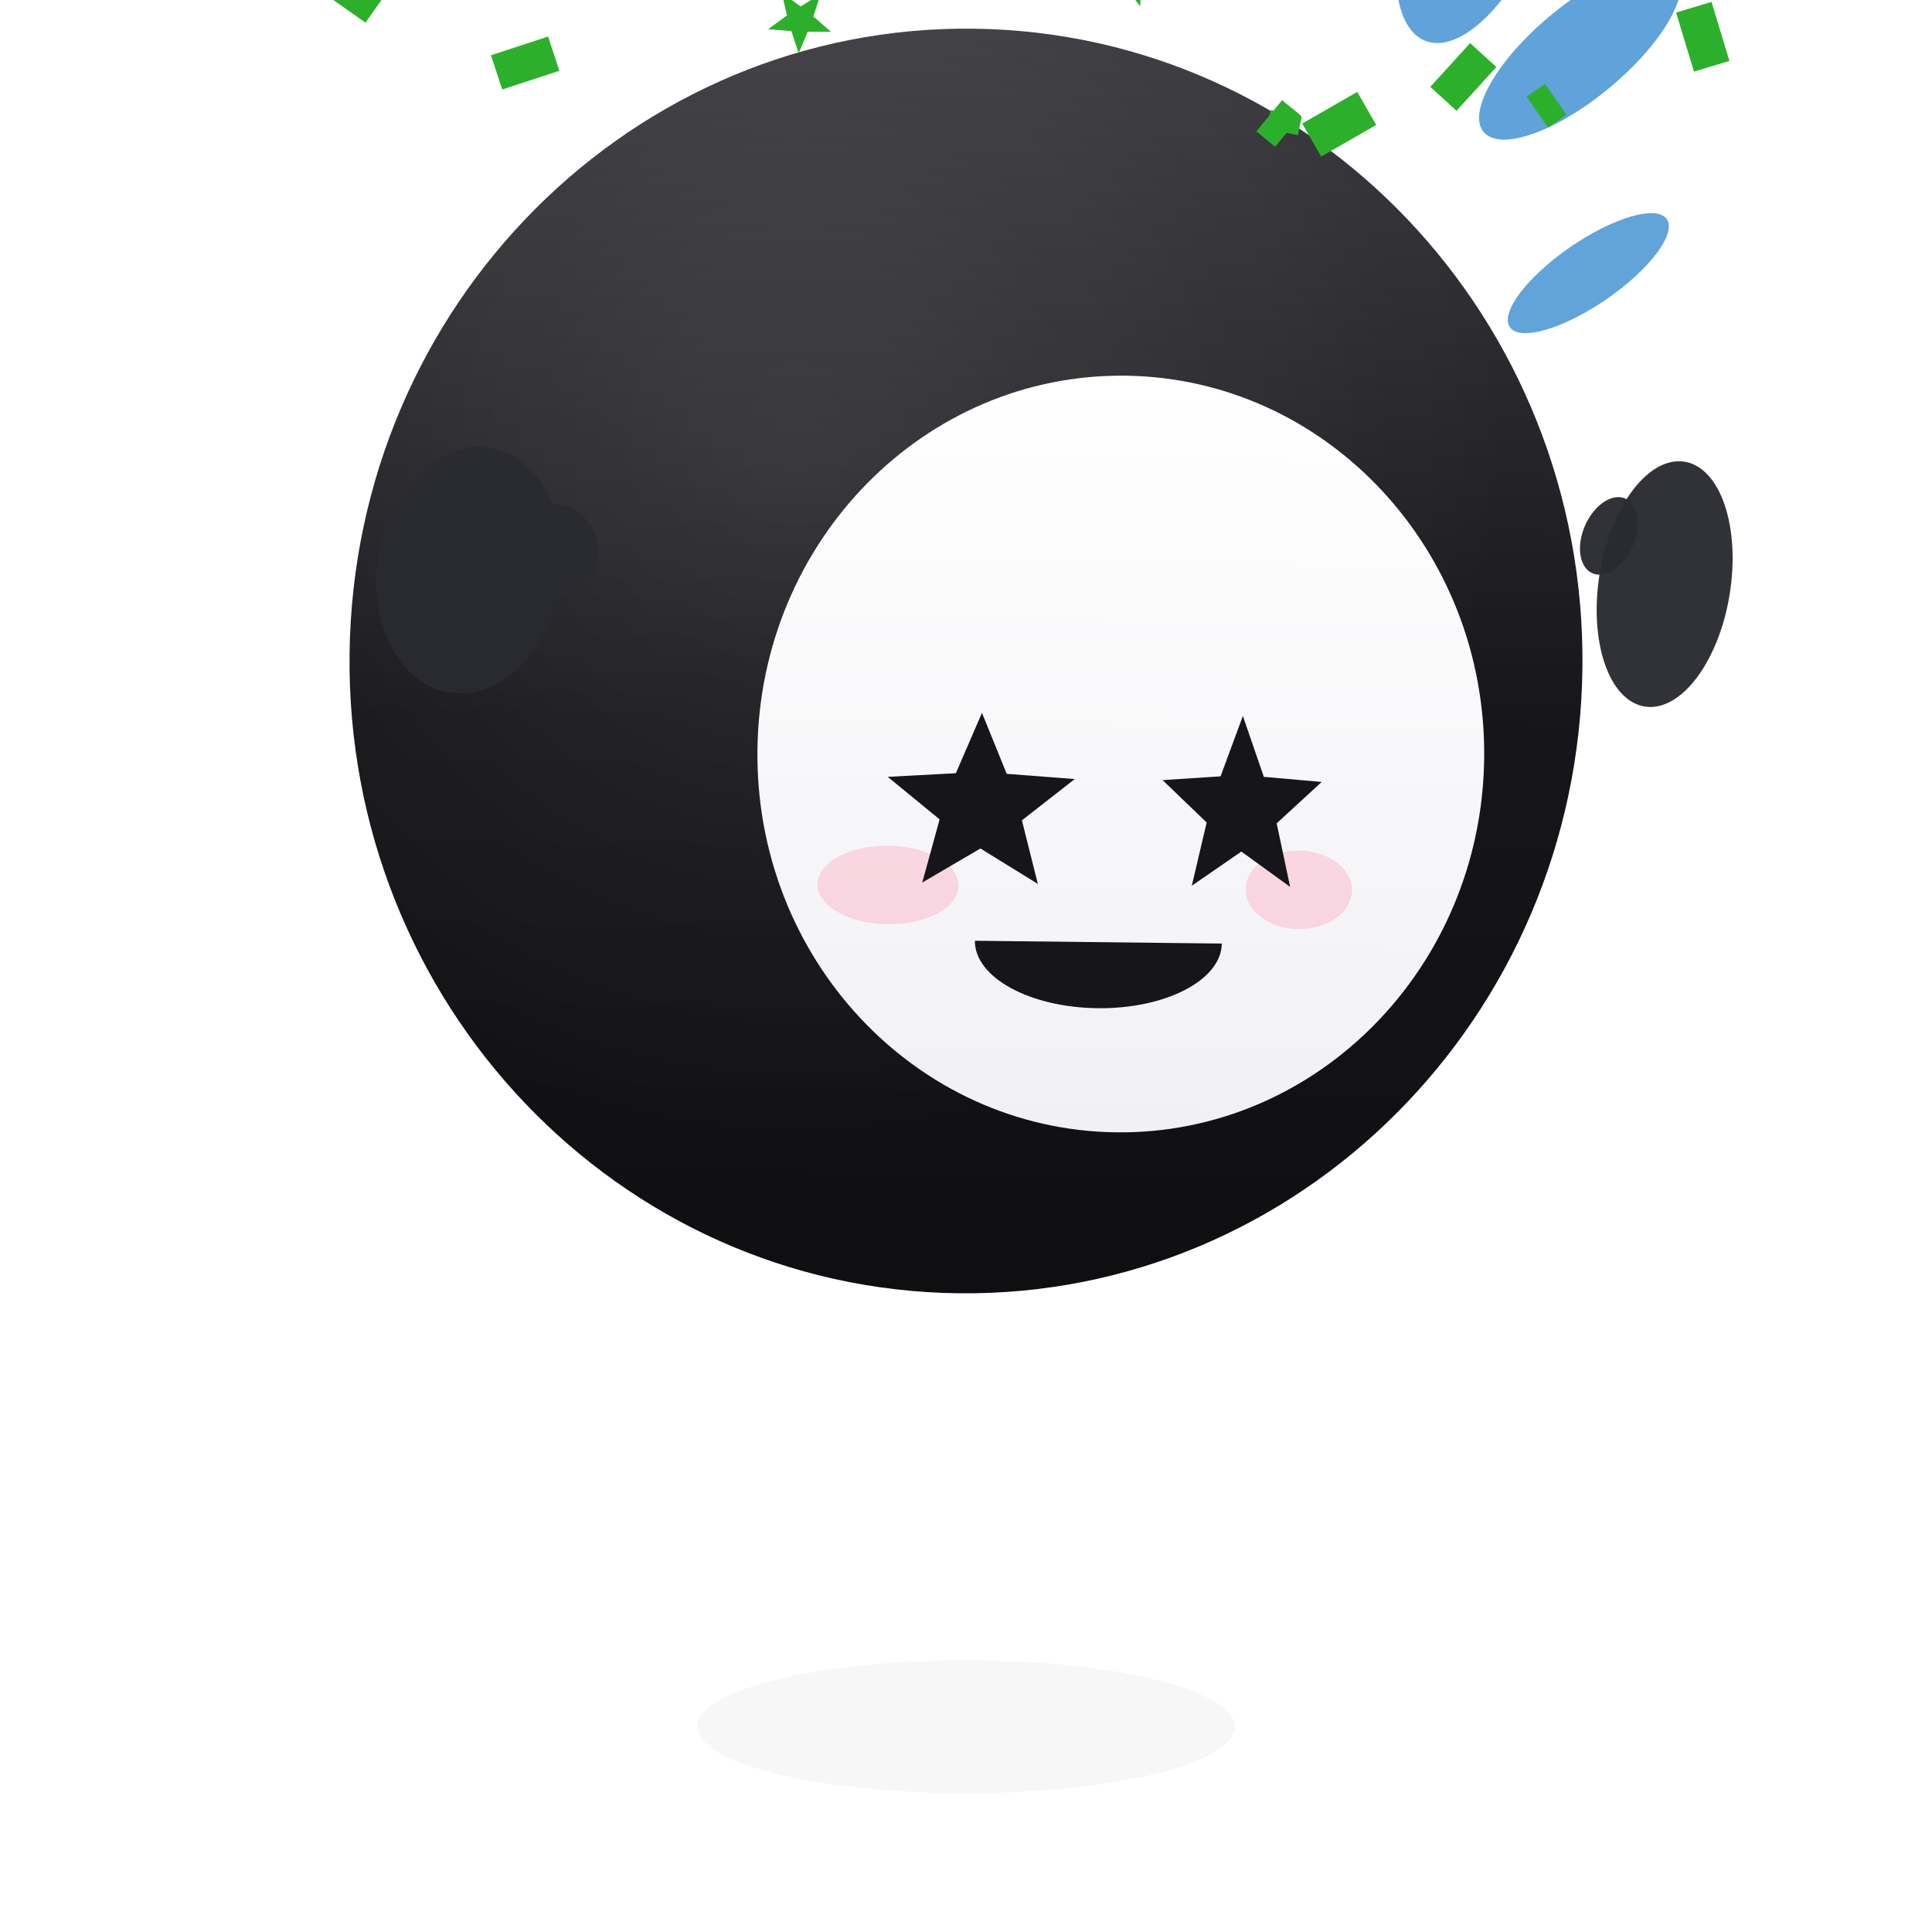
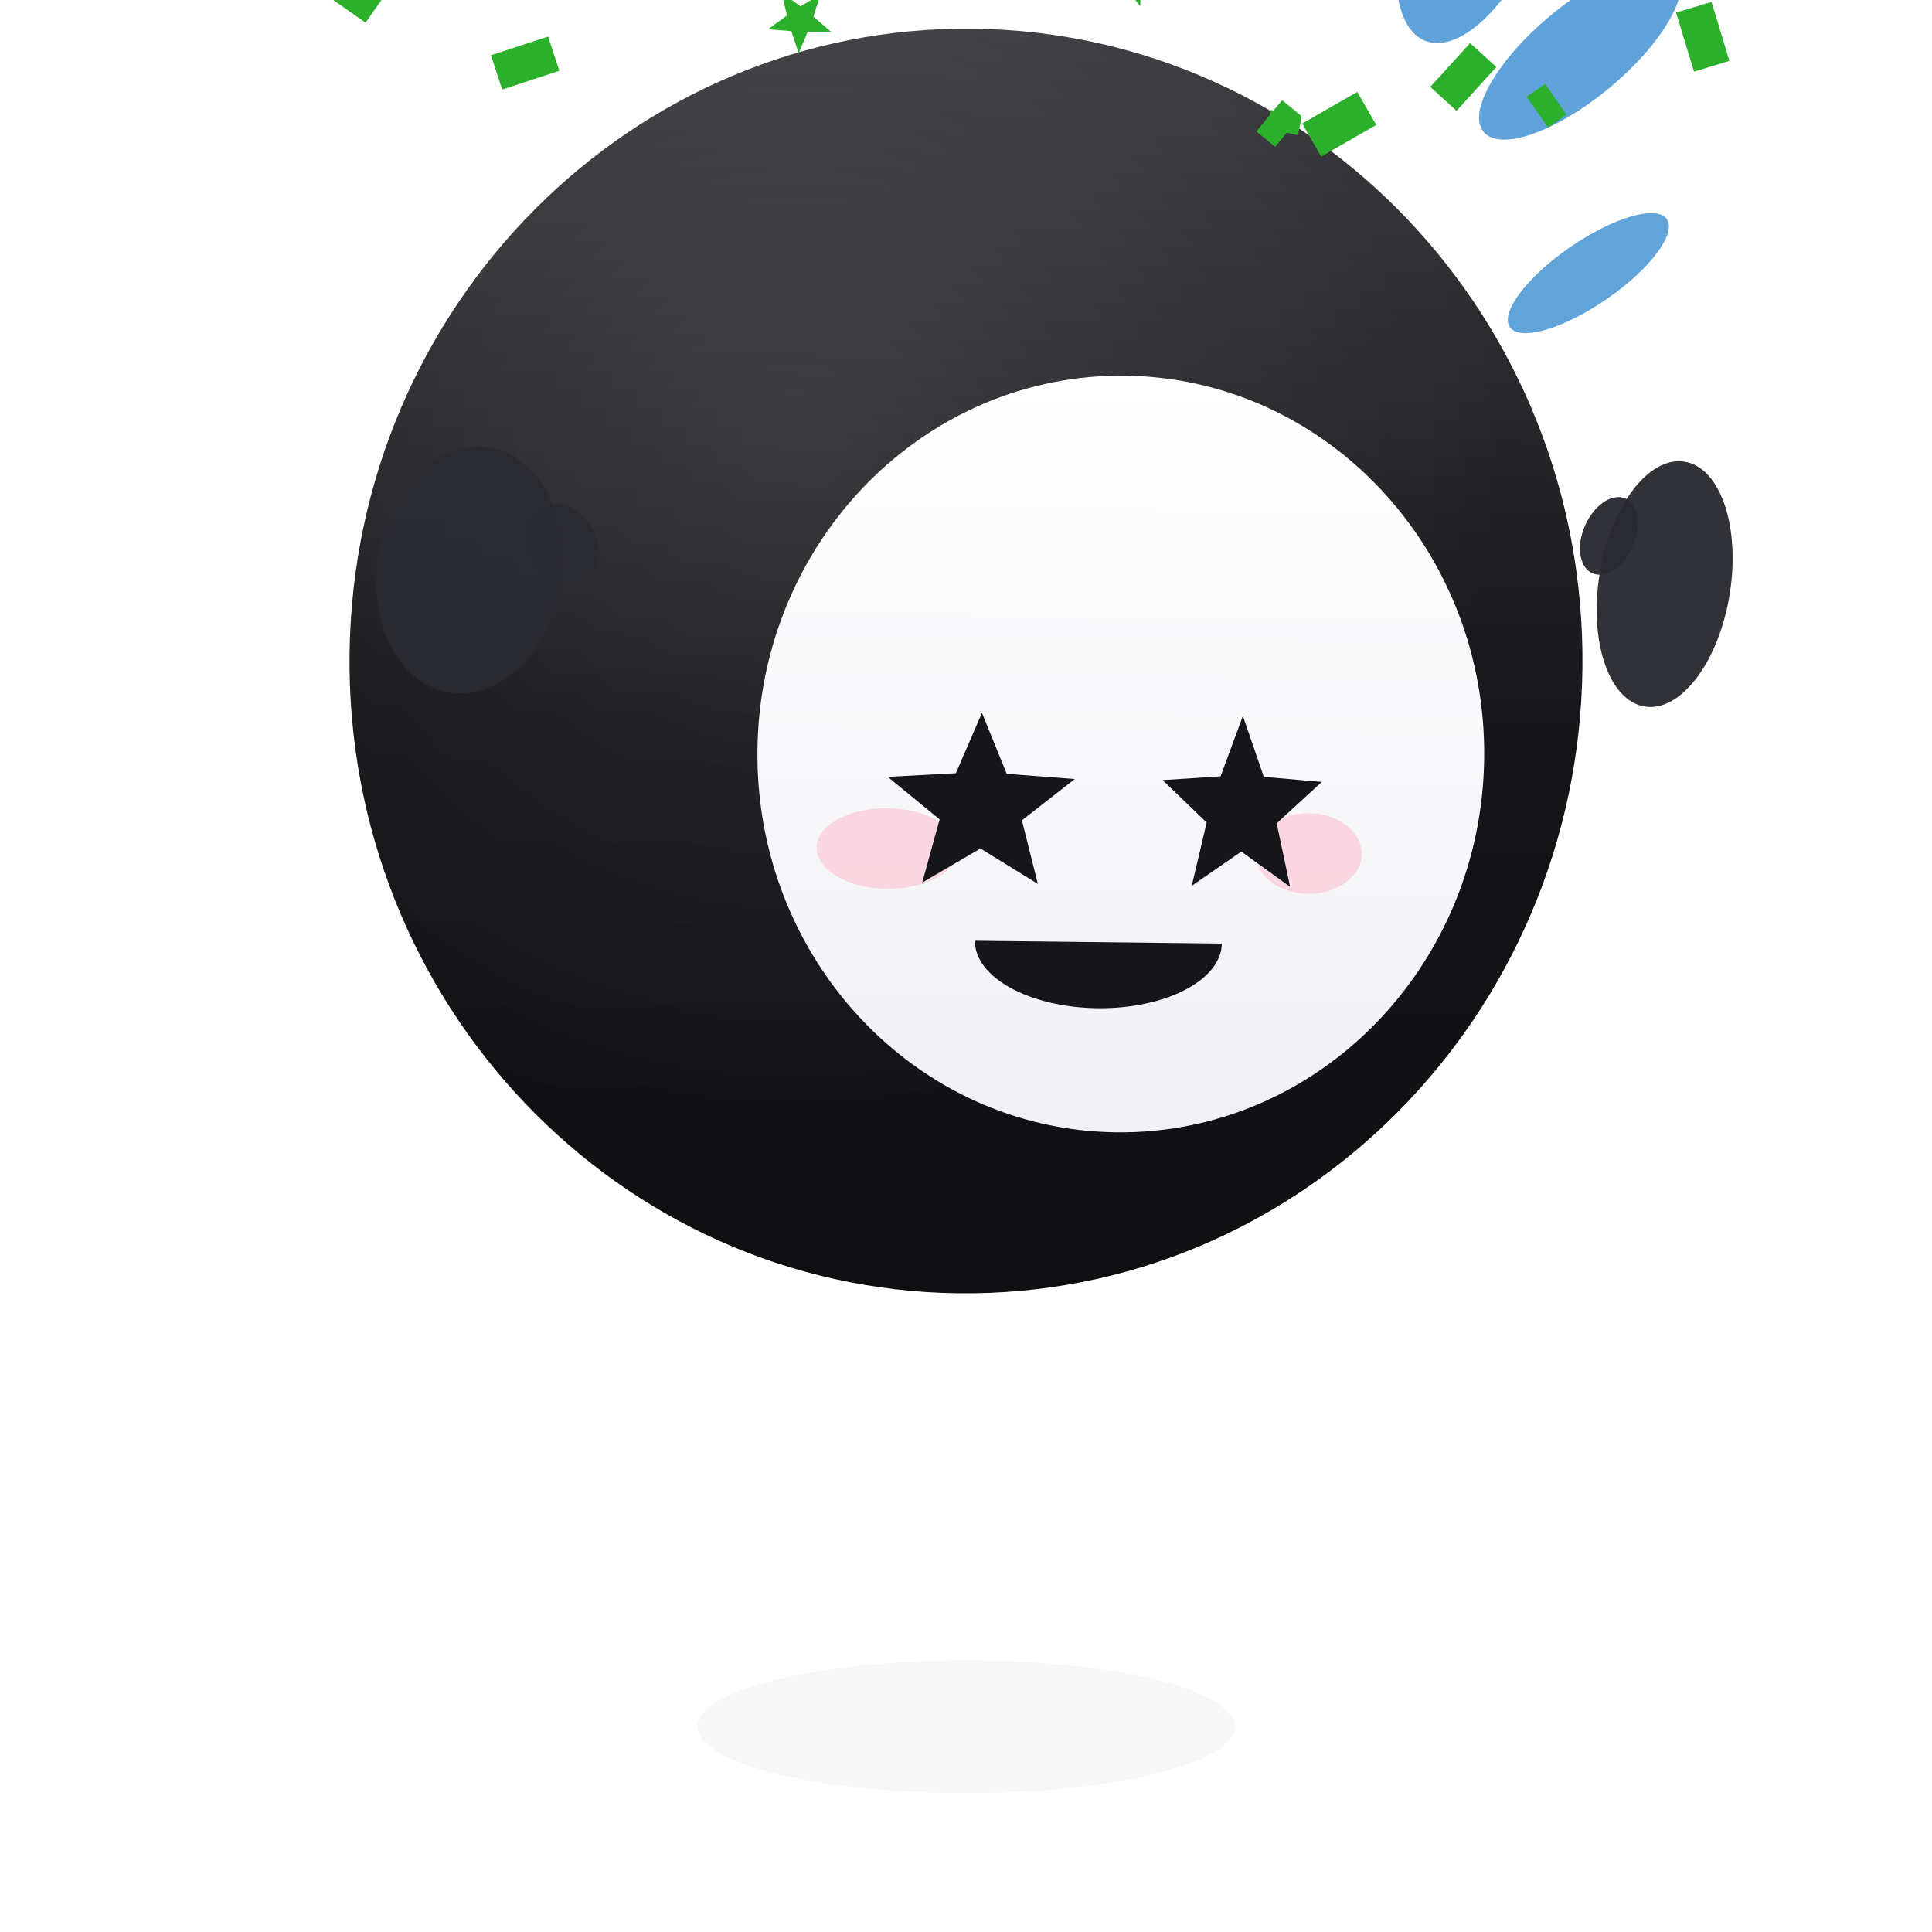
<svg xmlns="http://www.w3.org/2000/svg" width="320" height="320" viewBox="0 0 320 320">
  <defs>
    <linearGradient id="bg0" gradientUnits="userSpaceOnUse" x1="0" y1="-104" x2="0" y2="104">
      <stop offset="0" stop-color="#3b3b3f" />
      <stop offset="0.55" stop-color="#16161A" />
      <stop offset="1" stop-color="#0f0f12" />
    </linearGradient>
    <radialGradient id="bg1" gradientUnits="userSpaceOnUse" cx="-28" cy="-35.36" r="115" fx="-28" fy="-35.36">
      <stop offset="0" stop-color="#FFFFFF" />
      <stop offset="1" stop-color="rgba(255,255,255,0)" />
    </radialGradient>
    <linearGradient id="bg2" gradientUnits="userSpaceOnUse" x1="0" y1="-47.226" x2="0" y2="77.226">
      <stop offset="0" stop-color="#FFFFFF" />
      <stop offset="1" stop-color="#F1F1F5" />
    </linearGradient>
    <clipPath id="bc1">
      <path d="M84.237 15C84.237 49.367 57.845 77.226 25.29 77.226C-7.266 77.226 -33.657 49.367 -33.657 15C-33.657 -19.367 -7.266 -47.226 25.29 -47.226C57.845 -47.226 84.237 -19.367 84.237 15" transform="matrix(1.021 0.012 -0.012 1.007 160 109.48)" />
    </clipPath>
  </defs>
  <path d="M44.502 126C44.502 132.075 24.578 137 0 137C-24.578 137 -44.502 132.075 -44.502 126C-44.502 119.925 -24.578 115 0 115C24.578 115 44.502 119.925 44.502 126" fill="rgba(22,22,26,0.13)" fill-opacity="0.264" transform="matrix(1 0 0 1 160 160)" />
  <path d="M89.048 2C89.048 56.566 47.411 100.8 -3.952 100.8C-55.314 100.8 -96.952 56.566 -96.952 2C-96.952 -52.566 -55.314 -96.8 -3.952 -96.8C47.411 -96.8 89.048 -52.566 89.048 2" fill="url(#bg0)" transform="matrix(1.021 0.012 -0.012 1.007 160 109.48)" />
  <path d="M100 0C100 57.438 55.228 104 0 104C-55.228 104 -100 57.438 -100 0C-100 -57.438 -55.228 -104 0 -104C55.228 -104 100 -57.438 100 0" fill="url(#bg0)" transform="matrix(1.021 0.012 -0.012 1.007 160 109.48)" />
  <path d="M100 0C100 57.438 55.228 104 0 104C-55.228 104 -100 57.438 -100 0C-100 -57.438 -55.228 -104 0 -104C55.228 -104 100 -57.438 100 0" fill="url(#bg1)" fill-opacity="0.1" transform="matrix(1.021 0.012 -0.012 1.007 160 109.48)" />
  <path d="M84.237 15C84.237 49.367 57.845 77.226 25.29 77.226C-7.266 77.226 -33.657 49.367 -33.657 15C-33.657 -19.367 -7.266 -47.226 25.29 -47.226C57.845 -47.226 84.237 -19.367 84.237 15" fill="url(#bg2)" transform="matrix(1.021 0.012 -0.012 1.007 160 109.48)" />
-   <path d="M11.5 0C11.5 3.866 6.351 7 0 7C-6.351 7 -11.5 3.866 -11.5 0C-11.5 -3.866 -6.351 -7 0 -7C6.351 -7 11.5 -3.866 11.5 0" fill="rgba(255,138,168,0.42)" fill-opacity="0.7" transform="matrix(1.016 0.012 -0.011 0.929 147.087 146.58)" />
-   <path d="M11.5 0C11.5 3.866 6.351 7 0 7C-6.351 7 -11.5 3.866 -11.5 0C-11.5 -3.866 -6.351 -7 0 -7C6.351 -7 11.5 -3.866 11.5 0" fill="rgba(255,138,168,0.42)" fill-opacity="0.7" transform="matrix(0.766 0.009 -0.011 0.929 215.13 147.381)" />
+   <path d="M11.5 0C11.5 3.866 6.351 7 0 7C-6.351 7 -11.5 3.866 -11.5 0C-11.5 -3.866 -6.351 -7 0 -7C6.351 -7 11.5 -3.866 11.5 0" fill="rgba(255,138,168,0.42)" fill-opacity="0.7" transform="matrix(1.016 0.012 -0.011 0.953 146.945 140.537)" />
+   <path d="M11.5 0C11.5 3.866 6.351 7 0 7C-6.351 7 -11.5 3.866 -11.5 0C-11.5 -3.866 -6.351 -7 0 -7C6.351 -7 11.5 -3.866 11.5 0" fill="rgba(255,138,168,0.42)" fill-opacity="0.7" transform="matrix(0.766 0.009 -0.011 0.953 216.735 141.36)" />
  <g clip-path="url(#bc1)">
    <path d="M0 -16L4.138 -5.695L15.217 -4.944L6.695 2.175L9.405 12.944L0 7.04L-9.405 12.944L-6.695 2.175L-15.217 -4.944L-4.138 -5.695Z" fill="#16161A" transform="matrix(1.018 0.012 -0.011 0.975 162.469 133.673)" />
    <path d="M0 -16L4.138 -5.695L15.217 -4.944L6.695 2.175L9.405 12.944L0 7.04L-9.405 12.944L-6.695 2.175L-15.217 -4.944L-4.138 -5.695Z" fill="#16161A" transform="matrix(0.866 0.01 -0.011 0.975 205.684 134.182)" />
    <path d="M-21.08 0L21.08 0C21.08 6.835 11.642 12.376 0 12.376C-11.642 12.376 -21.08 6.835 -21.08 0Z" fill="#16161A" transform="matrix(0.97 0.011 -0.01 0.884 181.923 156.051)" />
  </g>
  <path d="M-10.215 -10.816C-8.289 -8.119 -9.498 -3.956 -12.914 -1.517C-16.33 0.922 -20.66 0.713 -22.585 -1.984C-24.511 -4.681 -23.302 -8.844 -19.886 -11.283C-16.47 -13.722 -12.14 -13.513 -10.215 -10.816" fill="#2A2A31" fill-opacity="0.962" transform="matrix(-0.876 -0.138 -0.161 0.994 77.756 94.416)" />
  <path d="M17.2 0C17.2 11.267 9.499 20.4 0 20.4C-9.499 20.4 -17.2 11.267 -17.2 0C-17.2 -11.267 -9.499 -20.4 0 -20.4C9.499 -20.4 17.2 -11.267 17.2 0" fill="#2A2A31" fill-opacity="0.962" transform="matrix(-0.876 -0.138 -0.161 0.994 77.756 94.416)" />
  <path d="M-10.215 -10.816C-8.289 -8.119 -9.498 -3.956 -12.914 -1.517C-16.33 0.922 -20.66 0.713 -22.585 -1.984C-24.511 -4.681 -23.302 -8.844 -19.886 -11.283C-16.47 -13.722 -12.14 -13.513 -10.215 -10.816" fill="#2A2A31" fill-opacity="0.962" transform="matrix(0.626 0.099 -0.161 0.994 275.718 96.749)" />
  <path d="M17.2 0C17.2 11.267 9.499 20.4 0 20.4C-9.499 20.4 -17.2 11.267 -17.2 0C-17.2 -11.267 -9.499 -20.4 0 -20.4C9.499 -20.4 17.2 -11.267 17.2 0" fill="#2A2A31" fill-opacity="0.962" transform="matrix(0.626 0.099 -0.161 0.994 275.718 96.749)" />
  <path d="M11.102 0C11.102 13.704 6.131 24.814 0 24.814C-6.131 24.814 -11.102 13.704 -11.102 0C-11.102 -13.704 -6.131 -24.814 0 -24.814C6.131 -24.814 11.102 -13.704 11.102 0" fill="#1478C9" fill-opacity="0.677" transform="matrix(0.955 0.356 -0.36 0.942 245.094 -16.579)" />
  <path d="M7.634 0C7.634 11.316 4.216 20.49 0 20.49C-4.216 20.49 -7.634 11.316 -7.634 0C-7.634 -11.316 -4.216 -20.49 0 -20.49C4.216 -20.49 7.634 -11.316 7.634 0" fill="#1478C9" fill-opacity="0.677" transform="matrix(0.66 0.768 -0.778 0.651 261.702 8.55)" />
  <path d="M5.2 0C5.2 8.579 2.872 15.534 0 15.534C-2.872 15.534 -5.2 8.579 -5.2 0C-5.2 -8.579 -2.872 -15.534 0 -15.534C2.872 -15.534 5.2 -8.579 5.2 0" fill="#1478C9" fill-opacity="0.668" transform="matrix(0.585 0.825 -0.836 0.577 263.08 45.244)" />
  <path d="M-5.258 -3.155H5.258V3.155H-5.258Z" fill="#2CB02B" transform="matrix(-0.867 0.498 -0.498 -0.867 221.816 20.578)" />
  <path d="M-4.691 -2.814H4.691V2.814H-4.691Z" fill="#2CB02B" transform="matrix(-0.346 -0.938 0.938 -0.346 197.159 -51.806)" />
  <path d="M-3.069 -1.842H3.069V1.842H-3.069Z" fill="#2CB02B" transform="matrix(0.744 -0.668 0.668 0.744 139.984 -23.523)" />
  <path d="M-2.724 -1.635H2.724V1.635H-2.724Z" fill="#2CB02B" transform="matrix(-0.992 -0.123 0.123 -0.992 145.937 -4.556)" />
  <path d="M-3.376 -2.026H3.376V2.026H-3.376Z" fill="#2CB02B" transform="matrix(-0.999 0.053 -0.053 -0.999 182.823 -4.475)" />
  <path d="M-4.899 -2.94H4.899V2.94H-4.899Z" fill="#2CB02B" transform="matrix(-0.673 0.74 -0.74 -0.673 242.374 12.743)" />
  <path d="M-4.291 -2.574H4.291V2.574H-4.291Z" fill="#2CB02B" transform="matrix(-0.47 -0.883 0.883 -0.47 191.068 -34.986)" />
  <path d="M-2.785 -1.671H2.785V1.671H-2.785Z" fill="#2CB02B" transform="matrix(-0.23 0.973 -0.973 -0.23 187.216 -35.366)" />
  <path d="M-4.558 -2.735H4.558V2.735H-4.558Z" fill="#2CB02B" transform="matrix(-0.997 0.077 -0.077 -0.997 210.007 -53.972)" />
  <path d="M-3.468 -2.081H3.468V2.081H-3.468Z" fill="#2CB02B" transform="matrix(-0.566 -0.825 0.825 -0.566 62.494 -14.018)" />
  <path d="M-3.351 -2.011H3.351V2.011H-3.351Z" fill="#2CB02B" transform="matrix(-0.636 0.772 -0.772 -0.636 211.782 20.449)" />
  <path d="M-2.604 -1.563H2.604V1.563H-2.604Z" fill="#2CB02B" transform="matrix(-0.506 0.863 -0.863 -0.506 82.649 -27.173)" />
  <path d="M-2.508 -1.505H2.508V1.505H-2.508Z" fill="#2CB02B" transform="matrix(0.935 0.354 -0.354 0.935 176.641 -53.955)" />
  <path d="M-4.979 -2.987H4.979V2.987H-4.979Z" fill="#2CB02B" transform="matrix(0.95 -0.312 0.312 0.95 86.981 10.439)" />
  <path d="M-5.359 -3.216H5.359V3.216H-5.359Z" fill="#2CB02B" transform="matrix(0.995 -0.101 0.101 0.995 253.343 -17.434)" />
  <path d="M-3.537 -2.122H3.537V2.122H-3.537Z" fill="#2CB02B" transform="matrix(0.881 -0.473 0.473 0.881 168.5 -4.369)" />
  <path d="M-2.711 -1.626H2.711V1.626H-2.711Z" fill="#2CB02B" transform="matrix(0.896 -0.445 0.445 0.896 154.998 -21.868)" />
  <path d="M-5.108 -3.065H5.108V3.065H-5.108Z" fill="#2CB02B" transform="matrix(0.29 0.957 -0.957 0.29 282.03 6.085)" />
  <path d="M-5.17 -3.102H5.17V3.102H-5.17Z" fill="#2CB02B" transform="matrix(-0.855 -0.519 0.519 -0.855 140.444 -62.391)" />
  <path d="M-3.067 -1.84H3.067V1.84H-3.067Z" fill="#2CB02B" transform="matrix(0.382 -0.924 0.924 0.382 167.845 -8.896)" />
  <path d="M-2.554 -1.532H2.554V1.532H-2.554Z" fill="#2CB02B" transform="matrix(0.159 -0.987 0.987 0.159 202.57 -26.634)" />
  <path d="M-3.24 -1.944H3.24V1.944H-3.24Z" fill="#2CB02B" transform="matrix(0.625 0.781 -0.781 0.625 101.377 -10.353)" />
  <path d="M-3.106 -1.864H3.106V1.864H-3.106Z" fill="#2CB02B" transform="matrix(-0.569 -0.822 0.822 -0.569 256.15 17.509)" />
  <path d="M-3.47 -2.082H3.47V2.082H-3.47Z" fill="#2CB02B" transform="matrix(-0.694 0.72 -0.72 -0.694 205.539 -28.168)" />
  <path d="M-4.451 -2.67H4.451V2.67H-4.451Z" fill="#2CB02B" transform="matrix(0.192 0.981 -0.981 0.192 230.192 -4.991)" />
  <path d="M-3.137 -1.882H3.137V1.882H-3.137Z" fill="#2CB02B" transform="matrix(-0.929 -0.369 0.369 -0.929 211.51 -8.284)" />
  <path d="M-5.164 -3.098H5.164V3.098H-5.164Z" fill="#2CB02B" transform="matrix(0.342 0.94 -0.94 0.342 240.614 -46.576)" />
  <path d="M-2.629 -1.578H2.629V1.578H-2.629Z" fill="#2CB02B" transform="matrix(-0.979 -0.206 0.206 -0.979 212.721 20.3)" />
  <path d="M-4.492 -2.695H4.492V2.695H-4.492Z" fill="#2CB02B" transform="matrix(-0.908 0.419 -0.419 -0.908 191.554 -36.226)" />
  <path d="M-4.761 -2.857H4.761V2.857H-4.761Z" fill="#2CB02B" transform="matrix(-0.818 -0.575 0.575 -0.818 58.291 -1.319)" />
  <path d="M0 -9.722L2.4 -3.303L9.246 -3.004L3.883 1.262L5.714 7.865L0 4.083L-5.714 7.865L-3.883 1.262L-9.246 -3.004L-2.4 -3.303Z" fill="#2CB02B" transform="matrix(-0.995 -0.102 0.102 -0.995 180.424 -24.446)" />
  <path d="M0 -7.154L1.766 -2.431L6.803 -2.211L2.857 0.928L4.205 5.787L0 3.004L-4.205 5.787L-2.857 0.928L-6.803 -2.211L-1.766 -2.431Z" fill="#2CB02B" transform="matrix(-0.957 0.289 -0.289 -0.957 186.77 -5.814)" />
  <path d="M0 -10.271L2.536 -3.49L9.769 -3.174L4.103 1.333L6.037 8.31L0 4.314L-6.037 8.31L-4.103 1.333L-9.769 -3.174L-2.536 -3.49Z" fill="#2CB02B" transform="matrix(-0.963 -0.269 0.269 -0.963 145.01 -20.57)" />
  <path d="M0 -7.28L1.797 -2.474L6.924 -2.25L2.908 0.945L4.279 5.89L0 3.058L-4.279 5.89L-2.908 0.945L-6.924 -2.25L-1.797 -2.474Z" fill="#2CB02B" transform="matrix(-0.971 0.239 -0.239 -0.971 188.955 -32.151)" />
  <path d="M0 -9.338L2.305 -3.173L8.881 -2.886L3.73 1.212L5.489 7.555L0 3.922L-5.489 7.555L-3.73 1.212L-8.881 -2.886L-2.305 -3.173Z" fill="#2CB02B" transform="matrix(-0.694 -0.72 0.72 -0.694 116.284 -15.941)" />
  <path d="M0 -7.47L1.844 -2.538L7.105 -2.308L2.984 0.97L4.391 6.044L0 3.137L-4.391 6.044L-2.984 0.97L-7.105 -2.308L-1.844 -2.538Z" fill="#2CB02B" transform="matrix(-0.225 0.974 -0.974 -0.225 169.177 -26.983)" />
  <path d="M0 -7.909L1.953 -2.687L7.522 -2.444L3.159 1.027L4.649 6.399L0 3.322L-4.649 6.399L-3.159 1.027L-7.522 -2.444L-1.953 -2.687Z" fill="#2CB02B" transform="matrix(-0.759 0.651 -0.651 -0.759 165.85 -31.825)" />
  <path d="M0 -5.48L1.353 -1.862L5.212 -1.693L2.189 0.711L3.221 4.433L0 2.302L-3.221 4.433L-2.189 0.711L-5.212 -1.693L-1.353 -1.862Z" fill="#2CB02B" transform="matrix(0.784 0.62 -0.62 0.784 132.505 3.357)" />
  <path d="M0 -7.971L1.968 -2.708L7.581 -2.463L3.184 1.035L4.685 6.449L0 3.348L-4.685 6.449L-3.184 1.035L-7.581 -2.463L-1.968 -2.708Z" fill="#2CB02B" transform="matrix(0.979 0.205 -0.205 0.979 183.167 -23.688)" />
  <path d="M0 -6.527L1.611 -2.218L6.207 -2.017L2.607 0.847L3.836 5.28L0 2.741L-3.836 5.28L-2.607 0.847L-6.207 -2.017L-1.611 -2.218Z" fill="#2CB02B" transform="matrix(-0.769 0.639 -0.639 -0.769 208.83 -8.744)" />
</svg>
